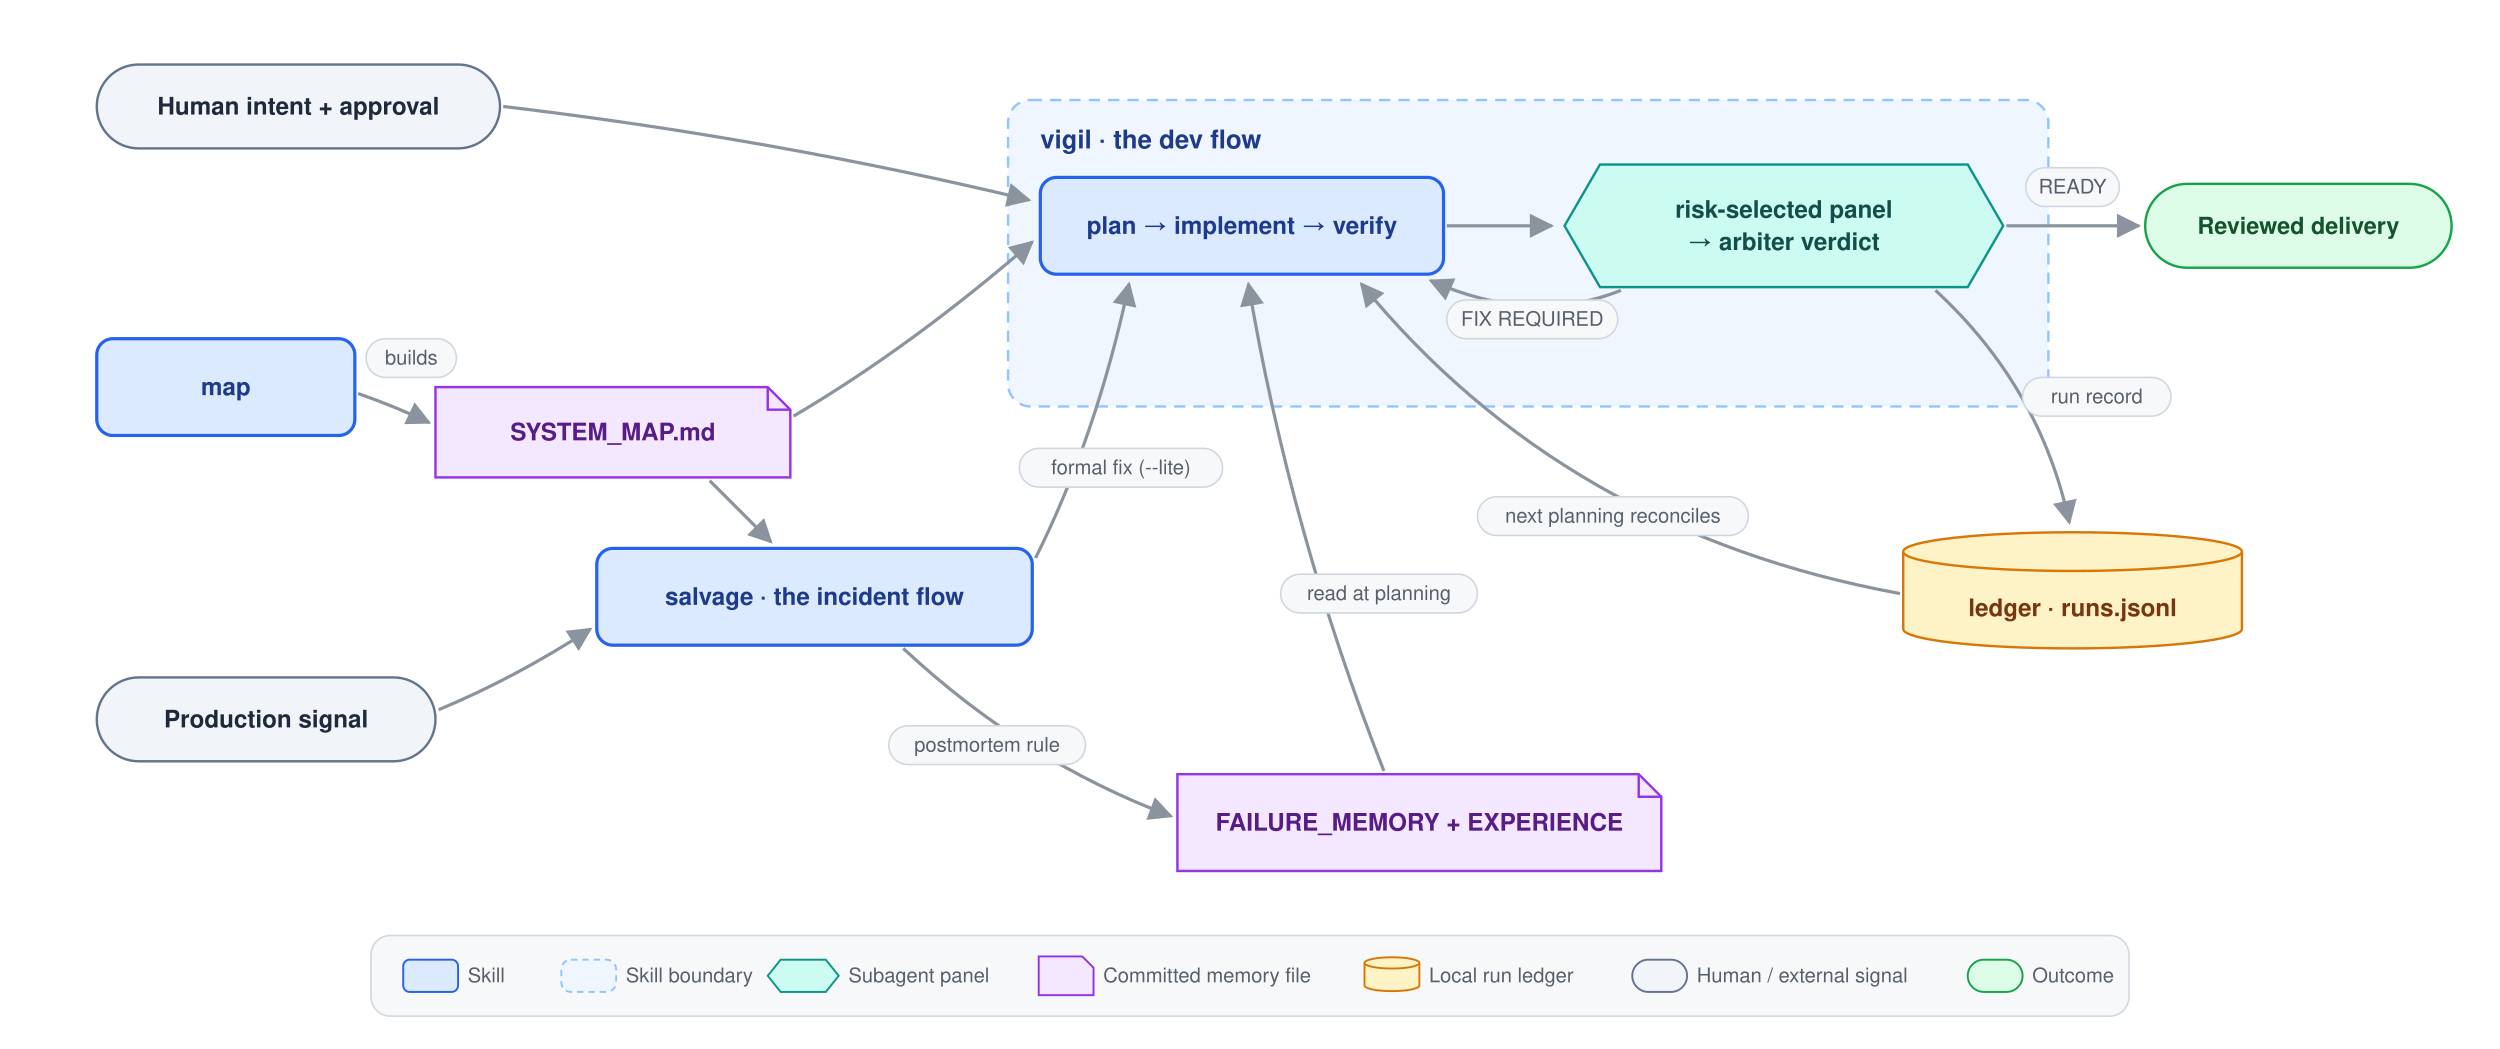
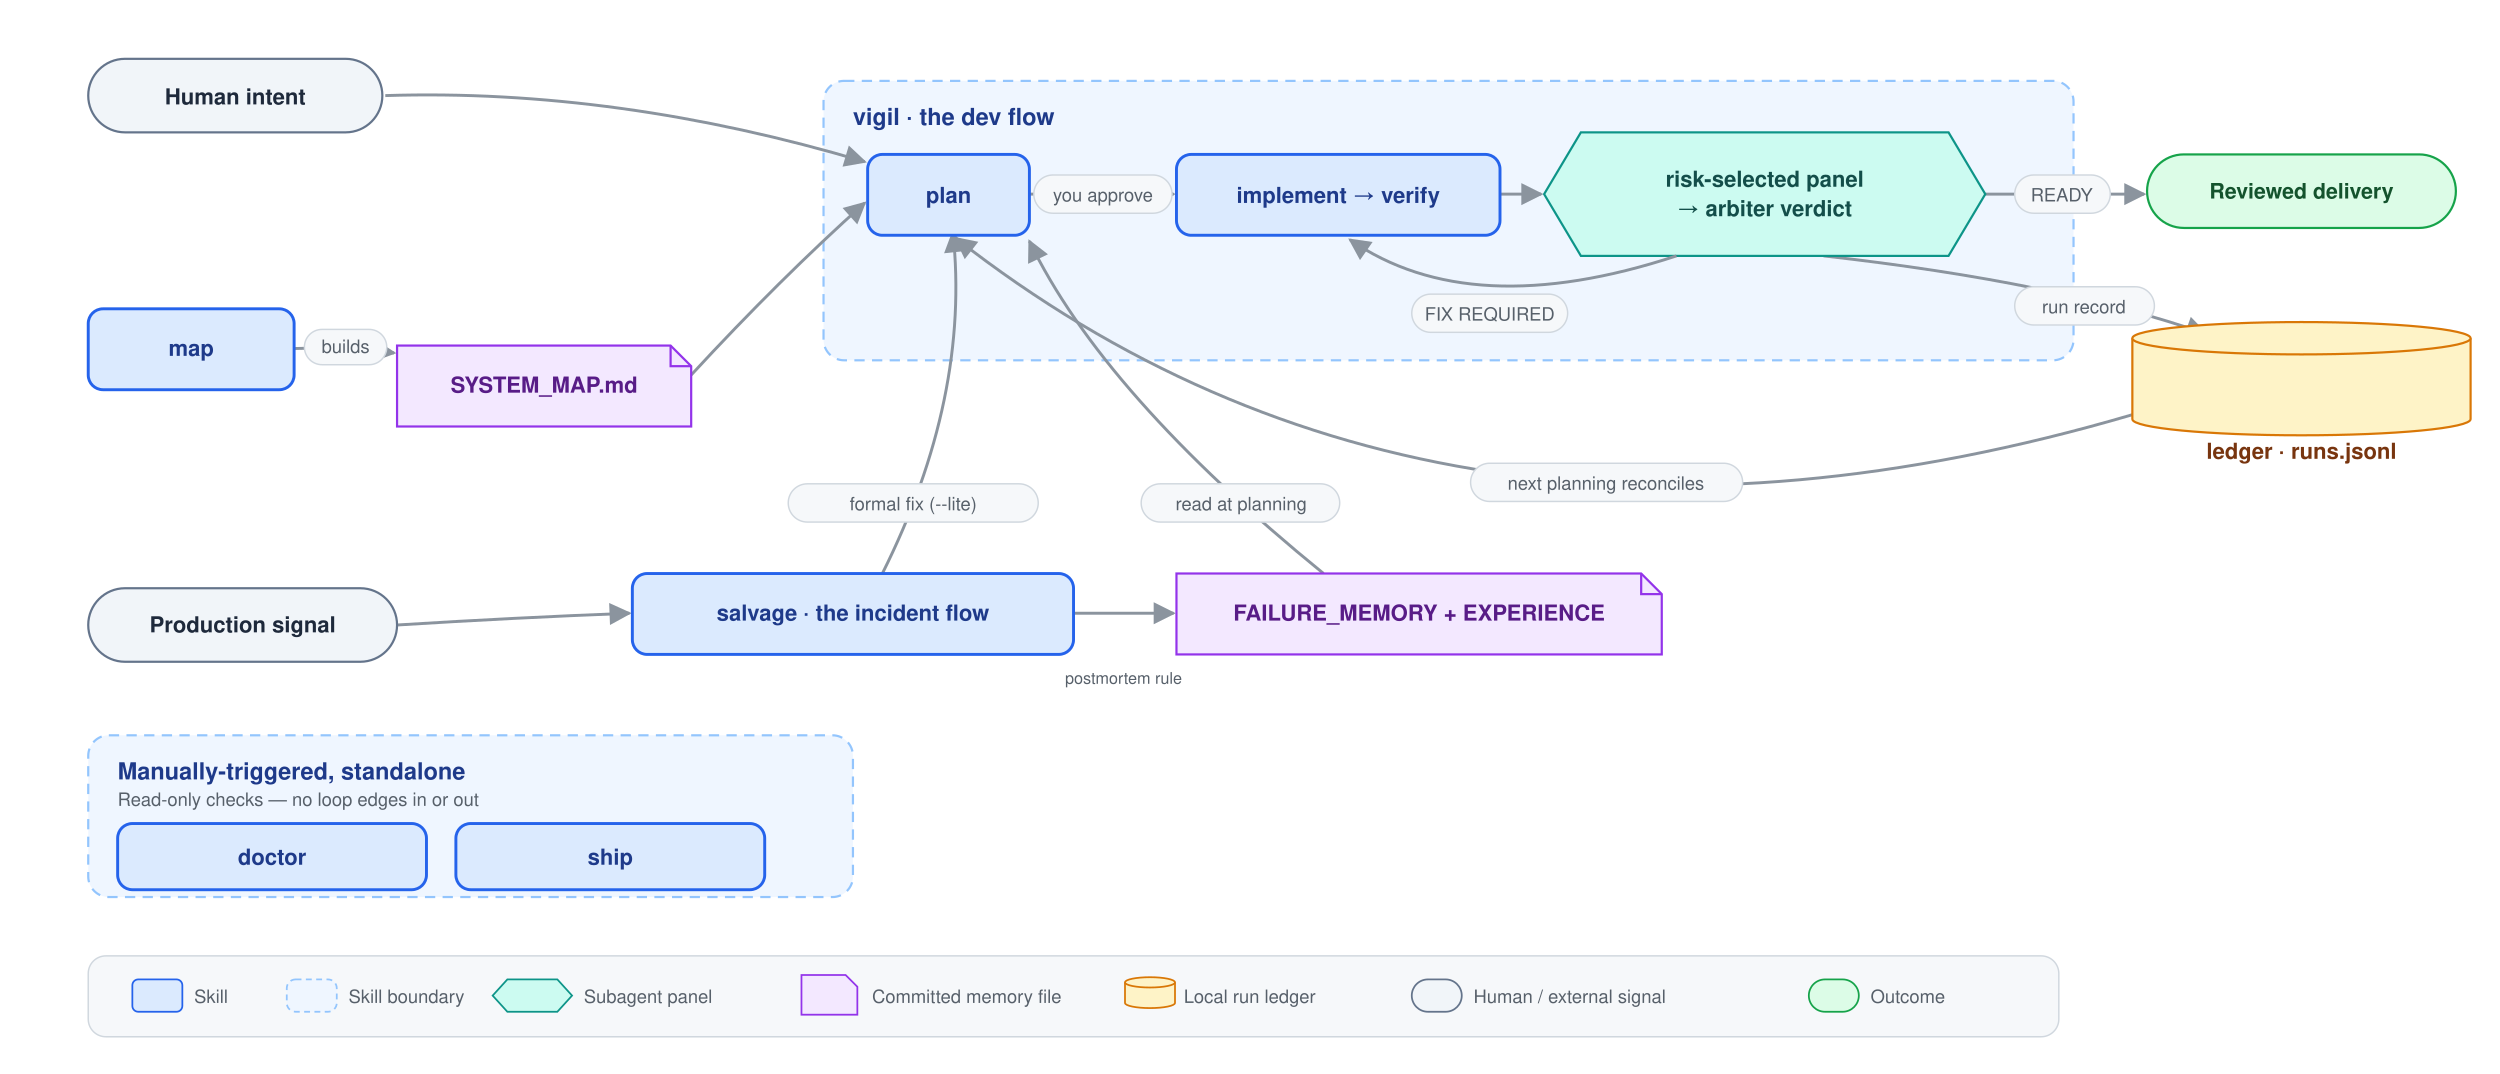
- <svg xmlns="http://www.w3.org/2000/svg" viewBox="0 0 1550 650" role="img" aria-label="Cressetide component flow: the vigil run contains plan-implement-verify and the risk-selected subagent panel; salvage, map, committed memory files, and the local run ledger feed it">
+ <svg xmlns="http://www.w3.org/2000/svg" viewBox="0 0 1700 730" role="img" aria-label="Cressetide component flow: intent leads to a plan, the human approves it, then vigil implements and verifies before the risk-selected subagent panel decides; salvage, map, committed memory files, and the local run ledger feed the loop; doctor and ship are manually-triggered, standalone read-only checks with no loop connection">
  <defs>
    <marker id="arrow" viewBox="0 0 10 10" refX="9" refY="5" markerWidth="7.5" markerHeight="7.5" orient="auto-start-reverse">
      <path d="M 0 0 L 10 5 L 0 10 z" fill="#8b949e" />
    </marker>
  </defs>
  <g font-family="Segoe UI, -apple-system, Helvetica, Arial, sans-serif">
    <g>
-       <rect x="625" y="62" width="645" height="190" rx="14" fill="#eff6ff" stroke="#93c5fd" stroke-width="1.5" stroke-dasharray="7 5" />
-       <text x="645" y="92" font-size="16" font-weight="700" fill="#1e3a8a">vigil · the dev flow</text>
+       <rect x="560" y="55" width="850" height="190" rx="14" fill="#eff6ff" stroke="#93c5fd" stroke-width="1.5" stroke-dasharray="7 5" />
+       <text x="580" y="85" font-size="16" font-weight="700" fill="#1e3a8a">vigil · the dev flow</text>
    </g>
    <g fill="none" stroke="#8b949e" stroke-width="2">
-       <path d="M312,66 Q480,86 638,124" marker-end="url(#arrow)" />
-       <path d="M222,244 Q245,252 266,262" marker-end="url(#arrow)" />
-       <path d="M492,258 Q565,215 640,150" marker-end="url(#arrow)" />
-       <path d="M440,298 Q460,318 478,336" marker-end="url(#arrow)" />
-       <path d="M272,440 Q320,420 366,390" marker-end="url(#arrow)" />
-       <path d="M897,140 L962,140" marker-end="url(#arrow)" />
-       <path d="M1005,180 Q950,202 887,174" marker-end="url(#arrow)" />
-       <path d="M1244,140 L1326,140" marker-end="url(#arrow)" />
-       <path d="M642,346 Q680,270 700,176" marker-end="url(#arrow)" />
-       <path d="M1200,180 Q1265,240 1283,324" marker-end="url(#arrow)" />
-       <path d="M1178,368 Q970,330 844,176" marker-end="url(#arrow)" />
-       <path d="M560,402 Q635,472 726,506" marker-end="url(#arrow)" />
-       <path d="M858,478 Q800,330 774,176" marker-end="url(#arrow)" />
+       <path d="M262,65 Q420,60 588,110" marker-end="url(#arrow)" />
+       <path d="M700,132 L798,132" marker-end="url(#arrow)" />
+       <path d="M1020,132 L1048,132" marker-end="url(#arrow)" />
+       <path d="M200,237 Q233,236 268,240" marker-end="url(#arrow)" />
+       <path d="M470,255 Q530,190 588,138" marker-end="url(#arrow)" />
+       <path d="M270,425 Q350,420 428,417" marker-end="url(#arrow)" />
+       <path d="M600,390 Q660,270 648,158" marker-end="url(#arrow)" />
+       <path d="M1350,132 Q1400,132 1458,132" marker-end="url(#arrow)" />
+       <path d="M1240,174 Q1400,192 1500,227" marker-end="url(#arrow)" />
+       <path d="M1450,282 Q980,420 650,162" marker-end="url(#arrow)" />
+       <path d="M730,417 L798,417" marker-end="url(#arrow)" />
+       <path d="M900,390 Q750,268 700,164" marker-end="url(#arrow)" />
    </g>
    <g font-size="12.5">
      <g>
-         <rect x="227" y="210" width="56" height="24" rx="12" fill="#f6f8fa" stroke="#d0d7de" />
-         <text x="255" y="226" text-anchor="middle" fill="#57606a">builds</text>
+         <rect x="703" y="119" width="94" height="26" rx="13" fill="#f6f8fa" stroke="#d0d7de" />
+         <text x="750" y="137" text-anchor="middle" fill="#57606a">you approve</text>
      </g>
      <g>
-         <rect x="1256" y="104" width="58" height="24" rx="12" fill="#f6f8fa" stroke="#d0d7de" />
-         <text x="1285" y="120" text-anchor="middle" fill="#57606a">READY</text>
+         <rect x="207" y="224" width="56" height="24" rx="12" fill="#f6f8fa" stroke="#d0d7de" />
+         <text x="235" y="240" text-anchor="middle" fill="#57606a">builds</text>
      </g>
      <g>
-         <rect x="897" y="186" width="106" height="24" rx="12" fill="#f6f8fa" stroke="#d0d7de" />
-         <text x="950" y="202" text-anchor="middle" fill="#57606a">FIX REQUIRED</text>
+         <rect x="1370" y="119" width="65" height="26" rx="13" fill="#f6f8fa" stroke="#d0d7de" />
+         <text x="1402" y="137" text-anchor="middle" fill="#57606a">READY</text>
      </g>
      <g>
-         <rect x="632" y="278" width="126" height="24" rx="12" fill="#f6f8fa" stroke="#d0d7de" />
-         <text x="695" y="294" text-anchor="middle" fill="#57606a">formal fix (--lite)</text>
+         <rect x="536" y="329" width="170" height="26" rx="13" fill="#f6f8fa" stroke="#d0d7de" />
+         <text x="621" y="347" text-anchor="middle" fill="#57606a">formal fix (--lite)</text>
      </g>
      <g>
-         <rect x="1254" y="234" width="92" height="24" rx="12" fill="#f6f8fa" stroke="#d0d7de" />
-         <text x="1300" y="250" text-anchor="middle" fill="#57606a">run record</text>
+         <rect x="1370" y="195" width="95" height="26" rx="13" fill="#f6f8fa" stroke="#d0d7de" />
+         <text x="1417" y="213" text-anchor="middle" fill="#57606a">run record</text>
      </g>
      <g>
-         <rect x="916" y="308" width="168" height="24" rx="12" fill="#f6f8fa" stroke="#d0d7de" />
-         <text x="1000" y="324" text-anchor="middle" fill="#57606a">next planning reconciles</text>
+         <rect x="1000" y="315" width="185" height="26" rx="13" fill="#f6f8fa" stroke="#d0d7de" />
+         <text x="1092" y="333" text-anchor="middle" fill="#57606a">next planning reconciles</text>
      </g>
+       <text x="764" y="465" text-anchor="middle" font-size="11" fill="#57606a">postmortem rule</text>
      <g>
-         <rect x="551" y="450" width="122" height="24" rx="12" fill="#f6f8fa" stroke="#d0d7de" />
-         <text x="612" y="466" text-anchor="middle" fill="#57606a">postmortem rule</text>
-       </g>
-       <g>
-         <rect x="794" y="356" width="122" height="24" rx="12" fill="#f6f8fa" stroke="#d0d7de" />
-         <text x="855" y="372" text-anchor="middle" fill="#57606a">read at planning</text>
+         <rect x="776" y="329" width="135" height="26" rx="13" fill="#f6f8fa" stroke="#d0d7de" />
+         <text x="844" y="347" text-anchor="middle" fill="#57606a">read at planning</text>
      </g>
    </g>
    <g>
-       <rect x="60" y="40" width="250" height="52" rx="26" fill="#f1f5f9" stroke="#64748b" stroke-width="1.5" />
-       <text x="185" y="71" text-anchor="middle" font-size="15" font-weight="600" fill="#1e293b">Human intent + approval</text>
+       <rect x="60" y="40" width="200" height="50" rx="25" fill="#f1f5f9" stroke="#64748b" stroke-width="1.5" />
+       <text x="160" y="71" text-anchor="middle" font-size="15" font-weight="600" fill="#1e293b">Human intent</text>
    </g>
    <g>
-       <rect x="645" y="110" width="250" height="60" rx="10" fill="#dbeafe" stroke="#2563eb" stroke-width="2" />
-       <text x="770" y="145" text-anchor="middle" font-size="15" font-weight="600" fill="#1e3a8a">plan → implement → verify</text>
+       <rect x="590" y="105" width="110" height="55" rx="10" fill="#dbeafe" stroke="#2563eb" stroke-width="2" />
+       <text x="645" y="138" text-anchor="middle" font-size="15" font-weight="600" fill="#1e3a8a">plan</text>
    </g>
    <g>
-       <polygon points="992,102 1220,102 1242,140 1220,178 992,178 970,140" fill="#ccfbf1" stroke="#0d9488" stroke-width="1.5" />
-       <text x="1106" y="135" text-anchor="middle" font-size="15" font-weight="600" fill="#134e4a">risk-selected panel</text>
-       <text x="1106" y="155" text-anchor="middle" font-size="15" font-weight="600" fill="#134e4a">→ arbiter verdict</text>
+       <rect x="800" y="105" width="220" height="55" rx="10" fill="#dbeafe" stroke="#2563eb" stroke-width="2" />
+       <text x="910" y="138" text-anchor="middle" font-size="15" font-weight="600" fill="#1e3a8a">implement → verify</text>
    </g>
    <g>
-       <rect x="370" y="340" width="270" height="60" rx="10" fill="#dbeafe" stroke="#2563eb" stroke-width="2" />
-       <text x="505" y="375" text-anchor="middle" font-size="15" font-weight="600" fill="#1e3a8a">salvage · the incident flow</text>
+       <polygon points="1075,90 1325,90 1350,132 1325,174 1075,174 1050,132" fill="#ccfbf1" stroke="#0d9488" stroke-width="1.5" />
+       <text x="1200" y="127" text-anchor="middle" font-size="15" font-weight="600" fill="#134e4a">risk-selected panel</text>
+       <text x="1200" y="147" text-anchor="middle" font-size="15" font-weight="600" fill="#134e4a">→ arbiter verdict</text>
+     </g>
+     <g fill="none" stroke="#8b949e" stroke-width="2">
+       <path d="M1140,174 Q1000,220 918,163" marker-end="url(#arrow)" />
+     </g>
+     <g font-size="12.5">
+       <g>
+         <rect x="960" y="200" width="106" height="26" rx="13" fill="#f6f8fa" stroke="#d0d7de" />
+         <text x="1013" y="218" text-anchor="middle" fill="#57606a">FIX REQUIRED</text>
+       </g>
    </g>
    <g>
-       <rect x="60" y="210" width="160" height="60" rx="10" fill="#dbeafe" stroke="#2563eb" stroke-width="2" />
-       <text x="140" y="245" text-anchor="middle" font-size="15" font-weight="600" fill="#1e3a8a">map</text>
+       <rect x="60" y="210" width="140" height="55" rx="10" fill="#dbeafe" stroke="#2563eb" stroke-width="2" />
+       <text x="130" y="242" text-anchor="middle" font-size="15" font-weight="600" fill="#1e3a8a">map</text>
    </g>
    <g>
-       <path d="M270,240 h206 l14,14 v42 h-220 z" fill="#f3e8ff" stroke="#9333ea" stroke-width="1.5" />
-       <path d="M476,240 v14 h14" fill="none" stroke="#9333ea" stroke-width="1.5" />
-       <text x="380" y="273" text-anchor="middle" font-size="15" font-weight="600" fill="#581c87">SYSTEM_MAP.md</text>
+       <path d="M270,235 h186 l14,14 v41 h-200 z" fill="#f3e8ff" stroke="#9333ea" stroke-width="1.5" />
+       <path d="M456,235 v14 h14" fill="none" stroke="#9333ea" stroke-width="1.5" />
+       <text x="370" y="267" text-anchor="middle" font-size="15" font-weight="600" fill="#581c87">SYSTEM_MAP.md</text>
    </g>
    <g>
-       <rect x="60" y="420" width="210" height="52" rx="26" fill="#f1f5f9" stroke="#64748b" stroke-width="1.5" />
-       <text x="165" y="451" text-anchor="middle" font-size="15" font-weight="600" fill="#1e293b">Production signal</text>
+       <rect x="60" y="400" width="210" height="50" rx="25" fill="#f1f5f9" stroke="#64748b" stroke-width="1.5" />
+       <text x="165" y="430" text-anchor="middle" font-size="15" font-weight="600" fill="#1e293b">Production signal</text>
    </g>
    <g>
-       <rect x="1330" y="114" width="190" height="52" rx="26" fill="#dcfce7" stroke="#16a34a" stroke-width="1.5" />
-       <text x="1425" y="145" text-anchor="middle" font-size="14.5" font-weight="600" fill="#14532d">Reviewed delivery</text>
+       <rect x="430" y="390" width="300" height="55" rx="10" fill="#dbeafe" stroke="#2563eb" stroke-width="2" />
+       <text x="580" y="422" text-anchor="middle" font-size="15" font-weight="600" fill="#1e3a8a">salvage · the incident flow</text>
    </g>
    <g>
-       <path d="M1180,342 v48 a105,12 0 0 0 210,0 v-48" fill="#fef3c7" stroke="#d97706" stroke-width="1.5" />
-       <ellipse cx="1285" cy="342" rx="105" ry="12" fill="#fef3c7" stroke="#d97706" stroke-width="1.5" />
-       <text x="1285" y="382" text-anchor="middle" font-size="15" font-weight="600" fill="#78350f">ledger · runs.jsonl</text>
+       <rect x="1460" y="105" width="210" height="50" rx="25" fill="#dcfce7" stroke="#16a34a" stroke-width="1.5" />
+       <text x="1565" y="135" text-anchor="middle" font-size="14.5" font-weight="600" fill="#14532d">Reviewed delivery</text>
    </g>
    <g>
-       <path d="M730,480 h286 l14,14 v46 h-300 z" fill="#f3e8ff" stroke="#9333ea" stroke-width="1.5" />
-       <path d="M1016,480 v14 h14" fill="none" stroke="#9333ea" stroke-width="1.5" />
-       <text x="880" y="515" text-anchor="middle" font-size="15" font-weight="600" fill="#581c87">FAILURE_MEMORY + EXPERIENCE</text>
+       <path d="M1450,230 v55 a115,11 0 0 0 230,0 v-55" fill="#fef3c7" stroke="#d97706" stroke-width="1.5" />
+       <ellipse cx="1565" cy="230" rx="115" ry="11" fill="#fef3c7" stroke="#d97706" stroke-width="1.5" />
+       <text x="1565" y="312" text-anchor="middle" font-size="15" font-weight="600" fill="#78350f">ledger · runs.jsonl</text>
    </g>
    <g>
-       <rect x="230" y="580" width="1090" height="50" rx="12" fill="#f6f8fa" stroke="#d0d7de" />
+       <path d="M800,390 h316 l14,14 v41 h-330 z" fill="#f3e8ff" stroke="#9333ea" stroke-width="1.5" />
+       <path d="M1116,390 v14 h14" fill="none" stroke="#9333ea" stroke-width="1.5" />
+       <text x="965" y="422" text-anchor="middle" font-size="15" font-weight="600" fill="#581c87">FAILURE_MEMORY + EXPERIENCE</text>
+     </g>
+     <g>
+       <rect x="60" y="500" width="520" height="110" rx="14" fill="#eff6ff" stroke="#93c5fd" stroke-width="1.5" stroke-dasharray="7 5" />
+       <text x="80" y="530" font-size="16" font-weight="700" fill="#1e3a8a">Manually-triggered, standalone</text>
+       <text x="80" y="548" font-size="12.5" fill="#57606a">Read-only checks — no loop edges in or out</text>
+       <rect x="80" y="560" width="210" height="45" rx="10" fill="#dbeafe" stroke="#2563eb" stroke-width="2" />
+       <text x="185" y="588" text-anchor="middle" font-size="15" font-weight="600" fill="#1e3a8a">doctor</text>
+       <rect x="310" y="560" width="210" height="45" rx="10" fill="#dbeafe" stroke="#2563eb" stroke-width="2" />
+       <text x="415" y="588" text-anchor="middle" font-size="15" font-weight="600" fill="#1e3a8a">ship</text>
+     </g>
+     <g>
+       <rect x="60" y="650" width="1340" height="55" rx="12" fill="#f6f8fa" stroke="#d0d7de" />
      <g font-size="12.5" fill="#57606a">
-         <rect x="250" y="595" width="34" height="20" rx="4" fill="#dbeafe" stroke="#2563eb" stroke-width="1.2" />
-         <text x="290" y="609">Skill</text>
-         <rect x="348" y="595" width="34" height="20" rx="6" fill="#eff6ff" stroke="#93c5fd" stroke-width="1.2" stroke-dasharray="4 3" />
-         <text x="388" y="609">Skill boundary</text>
-         <polygon points="484,595 512,595 520,605 512,615 484,615 476,605" fill="#ccfbf1" stroke="#0d9488" stroke-width="1.2" />
-         <text x="526" y="609">Subagent panel</text>
-         <path d="M644,593 h27 l7,7 v17 h-34 z" fill="#f3e8ff" stroke="#9333ea" stroke-width="1.2" />
-         <text x="684" y="609">Committed memory file</text>
-         <path d="M846,597 v14 a17,3.5 0 0 0 34,0 v-14" fill="#fef3c7" stroke="#d97706" stroke-width="1.2" />
-         <ellipse cx="863" cy="597" rx="17" ry="3.5" fill="#fef3c7" stroke="#d97706" stroke-width="1.2" />
-         <text x="886" y="609">Local run ledger</text>
-         <rect x="1012" y="595" width="34" height="20" rx="10" fill="#f1f5f9" stroke="#64748b" stroke-width="1.2" />
-         <text x="1052" y="609">Human / external signal</text>
-         <rect x="1220" y="595" width="34" height="20" rx="10" fill="#dcfce7" stroke="#16a34a" stroke-width="1.2" />
-         <text x="1260" y="609">Outcome</text>
+         <rect x="90" y="666" width="34" height="22" rx="4" fill="#dbeafe" stroke="#2563eb" stroke-width="1.2" />
+         <text x="132" y="682">Skill</text>
+         <rect x="195" y="666" width="34" height="22" rx="6" fill="#eff6ff" stroke="#93c5fd" stroke-width="1.2" stroke-dasharray="4 3" />
+         <text x="237" y="682">Skill boundary</text>
+         <polygon points="345,666 379,666 389,677 379,688 345,688 335,677" fill="#ccfbf1" stroke="#0d9488" stroke-width="1.2" />
+         <text x="397" y="682">Subagent panel</text>
+         <path d="M545,663 h30 l8,8 v19 h-38 z" fill="#f3e8ff" stroke="#9333ea" stroke-width="1.2" />
+         <text x="593" y="682">Committed memory file</text>
+         <path d="M765,668 v14 a17,3.5 0 0 0 34,0 v-14" fill="#fef3c7" stroke="#d97706" stroke-width="1.2" />
+         <ellipse cx="782" cy="668" rx="17" ry="3.5" fill="#fef3c7" stroke="#d97706" stroke-width="1.2" />
+         <text x="805" y="682">Local run ledger</text>
+         <rect x="960" y="666" width="34" height="22" rx="11" fill="#f1f5f9" stroke="#64748b" stroke-width="1.2" />
+         <text x="1002" y="682">Human / external signal</text>
+         <rect x="1230" y="666" width="34" height="22" rx="11" fill="#dcfce7" stroke="#16a34a" stroke-width="1.2" />
+         <text x="1272" y="682">Outcome</text>
      </g>
    </g>
  </g>
</svg>
